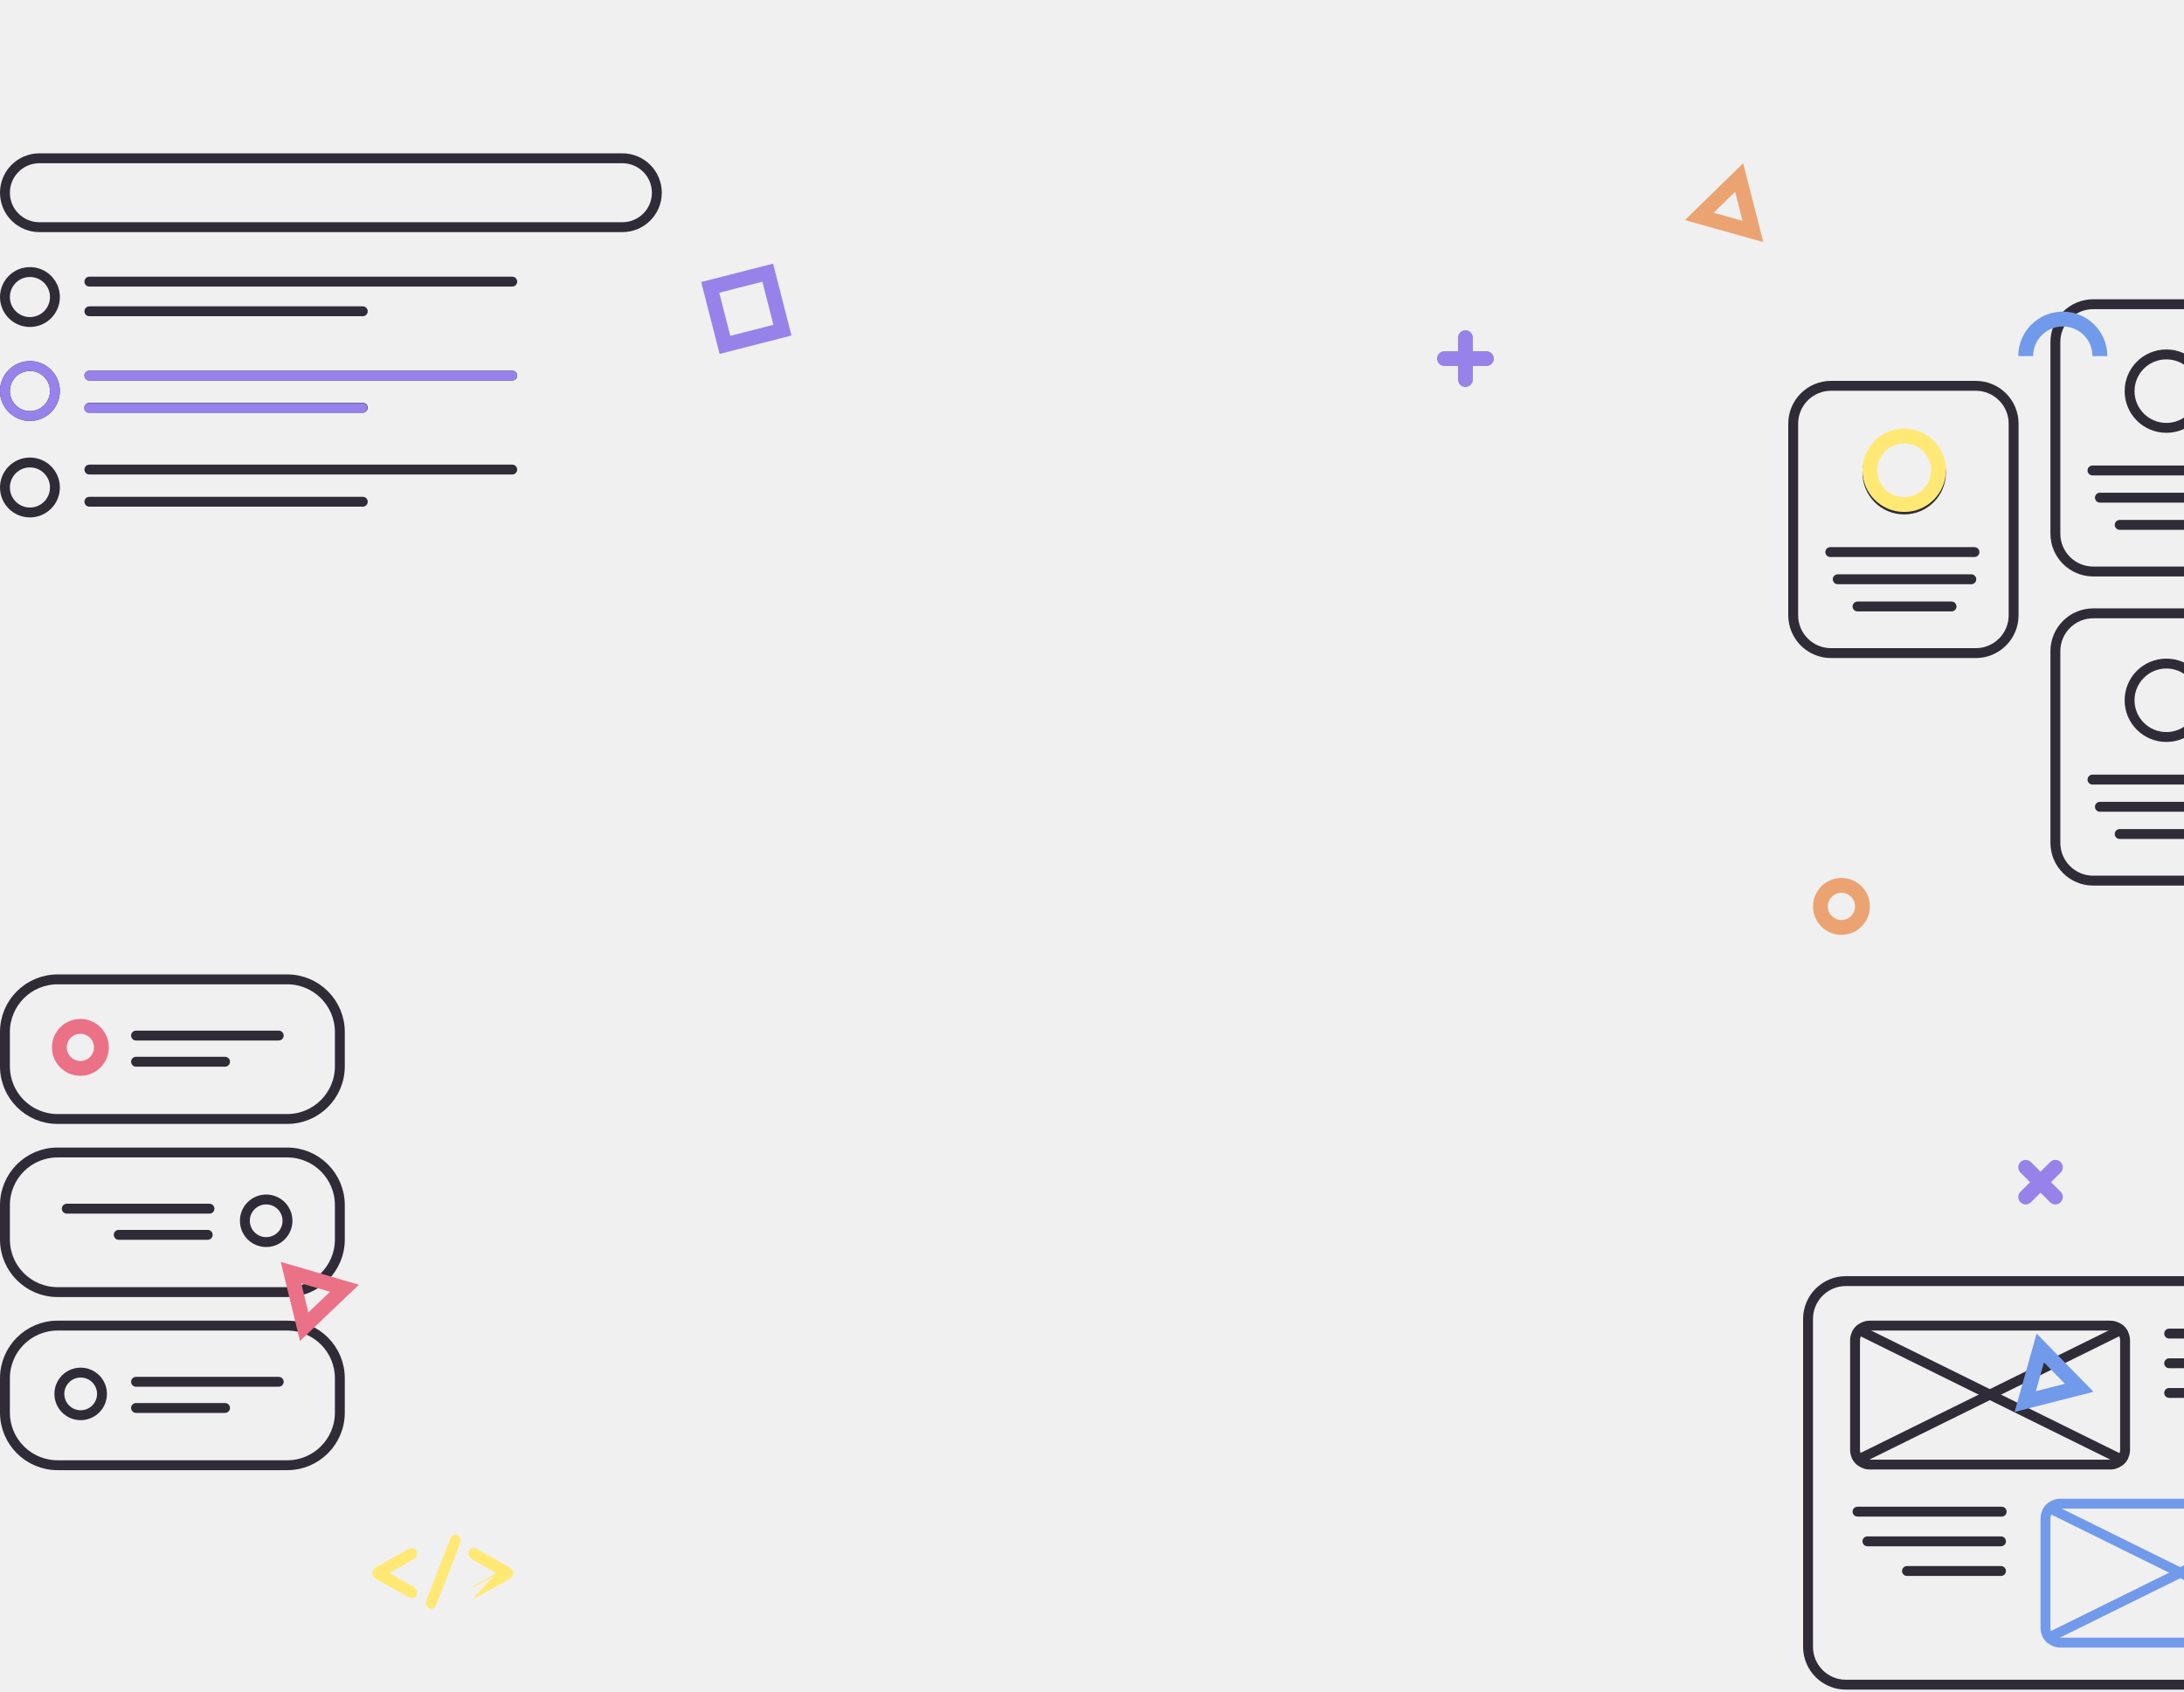
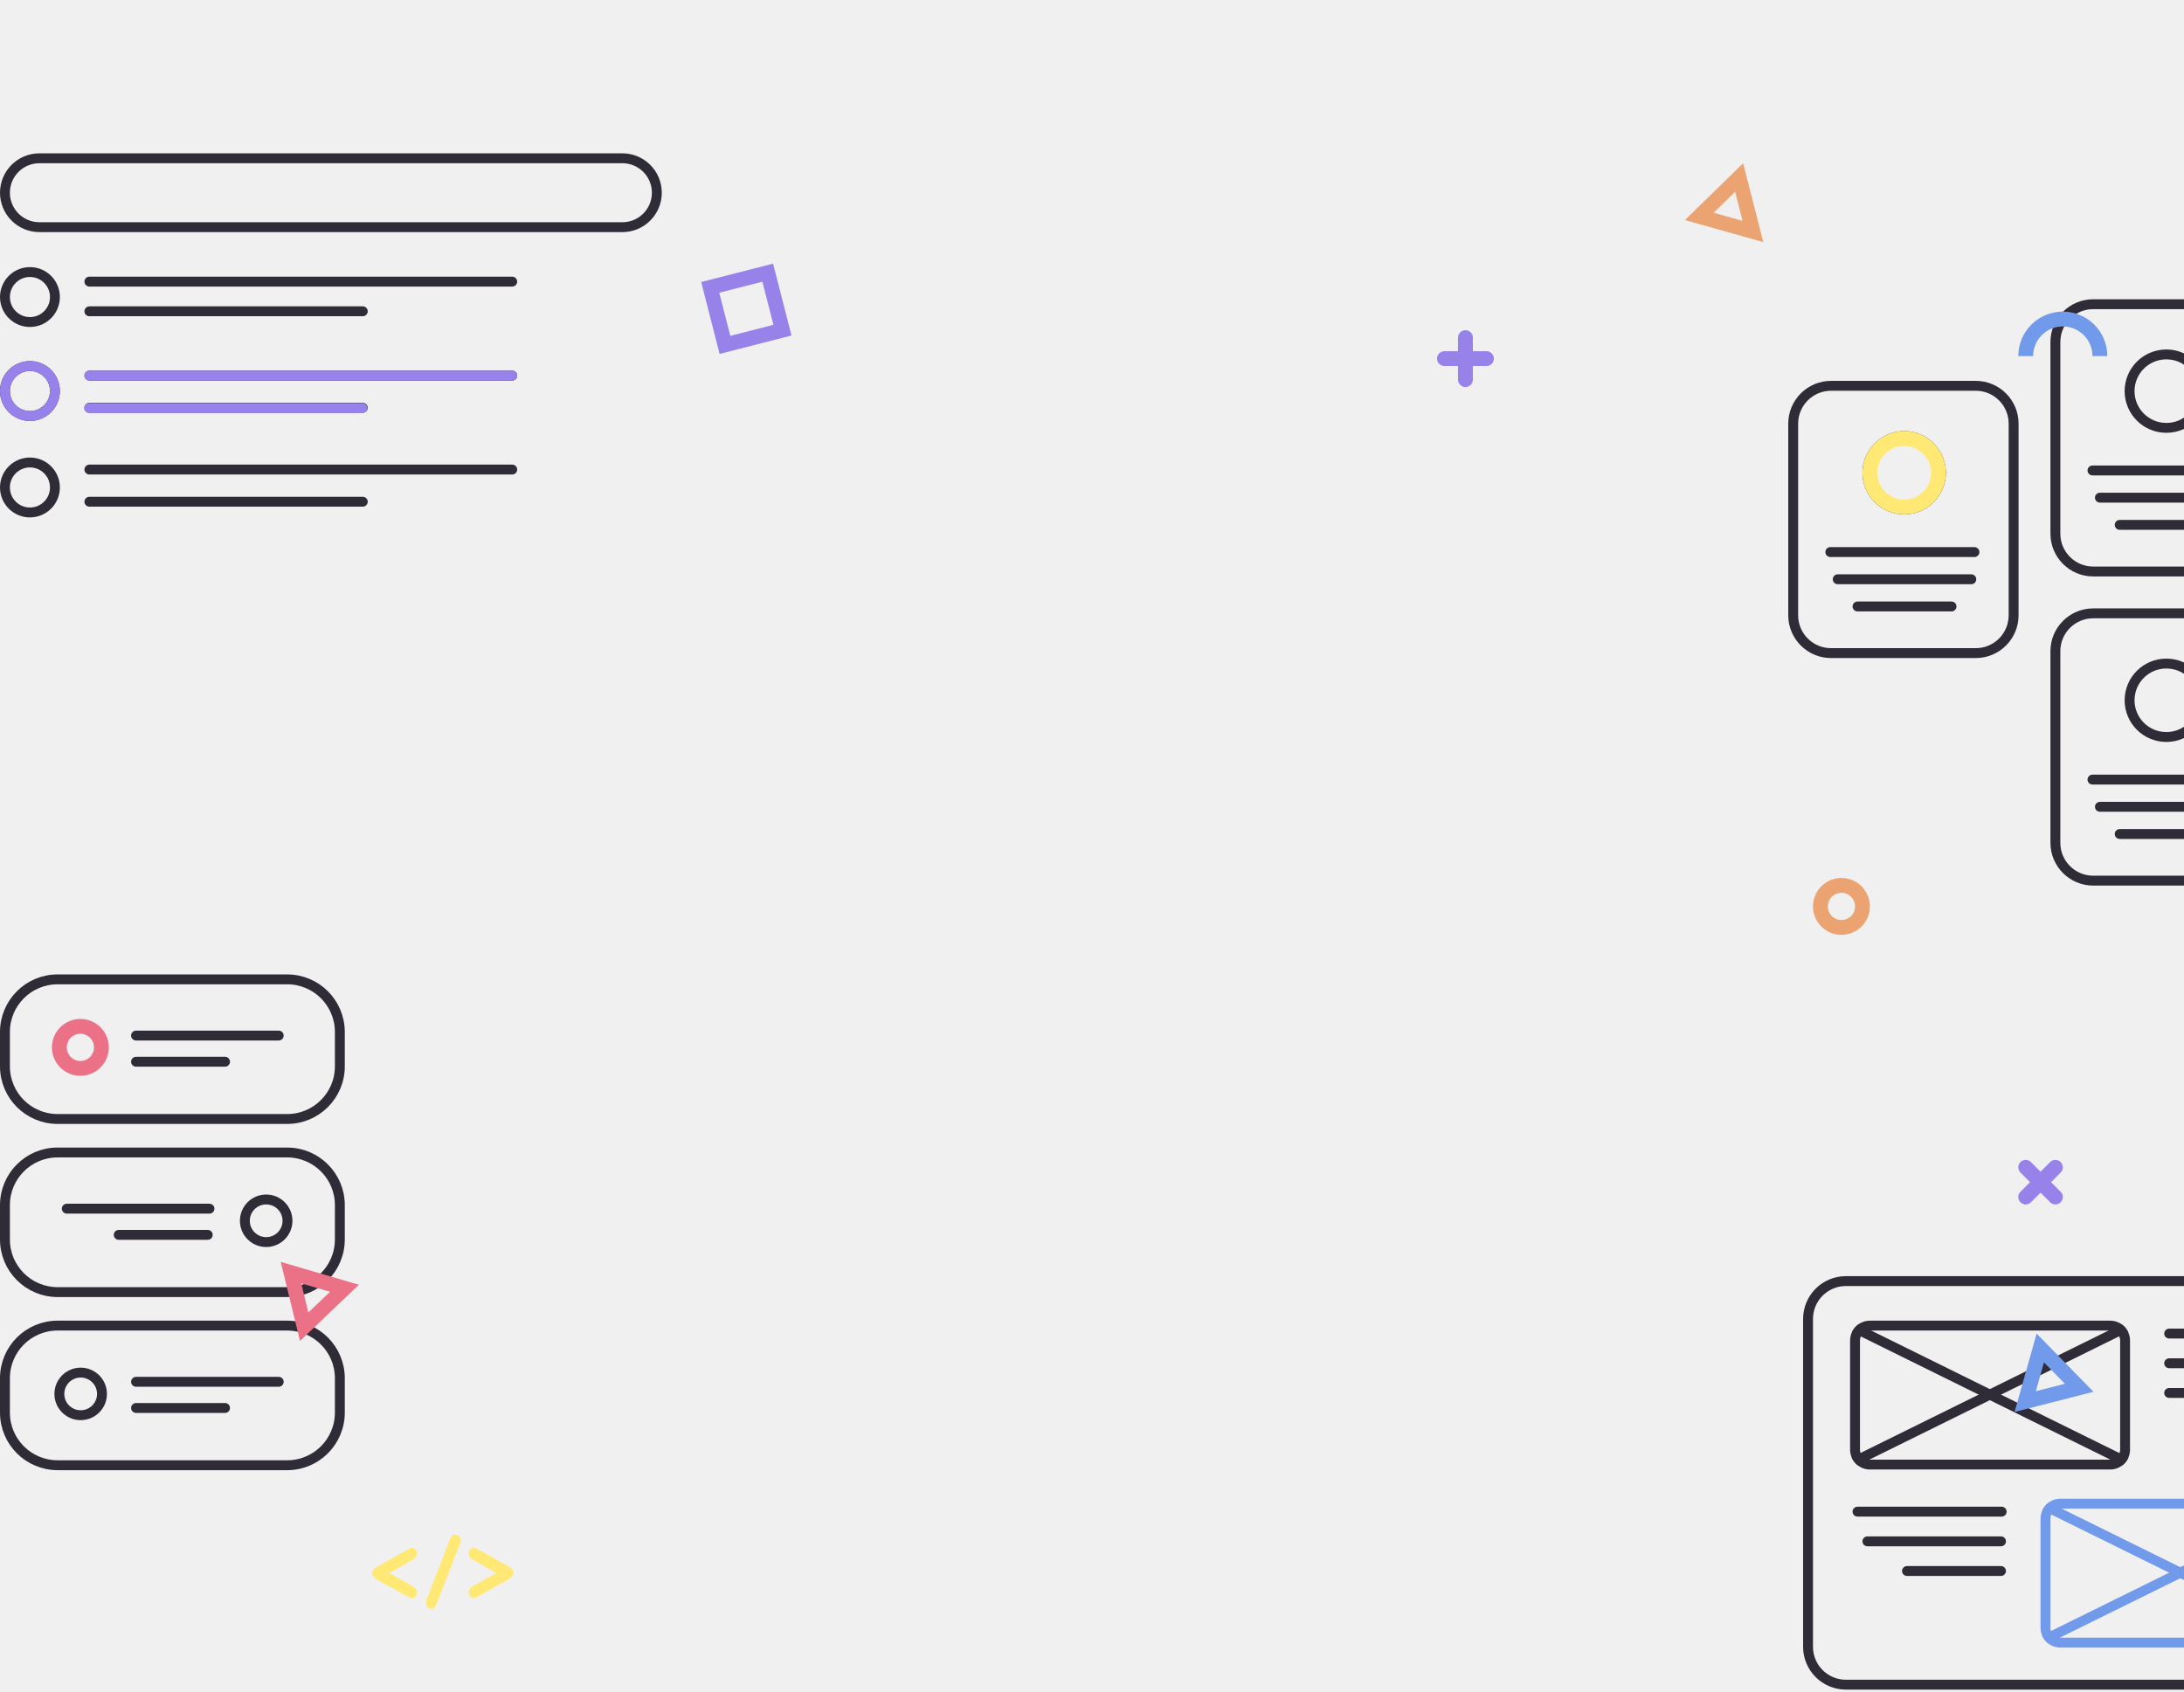
<svg xmlns="http://www.w3.org/2000/svg" width="883" height="684" viewBox="0 0 883 684" fill="none">
-   <rect x="731" y="518" width="227.176" height="163.186" rx="15.304" stroke="#302C37" stroke-width="4" />
-   <path d="M877 539.225H935.284" stroke="#302C37" stroke-width="4" stroke-linecap="round" stroke-linejoin="round" />
-   <path d="M751 611.225H809.284" stroke="#302C37" stroke-width="4" stroke-linecap="round" stroke-linejoin="round" />
-   <path d="M877 551.225H931.011" stroke="#302C37" stroke-width="4" stroke-linecap="round" stroke-linejoin="round" />
-   <path d="M755 623.225H809.011" stroke="#302C37" stroke-width="4" stroke-linecap="round" stroke-linejoin="round" />
-   <path d="M877 563.225H915.01" stroke="#302C37" stroke-width="4" stroke-linecap="round" stroke-linejoin="round" />
-   <path d="M771 635.225H809.01" stroke="#302C37" stroke-width="4" stroke-linecap="round" stroke-linejoin="round" />
-   <rect x="750" y="536" width="109.18" height="56.187" rx="6.026" stroke="#302C37" stroke-width="4" />
-   <mask id="mask0" mask-type="alpha" maskUnits="userSpaceOnUse" x="748" y="534" width="114" height="61">
-     <rect x="750" y="536" width="109.18" height="56.187" rx="6.026" fill="white" stroke="white" stroke-width="4" />
-   </mask>
-   <g mask="url(#mask0)">
-     <path d="M750 537L858.899 590.767" stroke="#302C37" stroke-width="4" stroke-linecap="square" />
-     <path d="M859 537L750.101 590.767" stroke="#302C37" stroke-width="4" stroke-linecap="square" />
+   <g clip-path="url(#clip0)">
+     <path d="M942.872 518H746.304C737.852 518 731 524.852 731 533.304V665.882C731 674.334 737.852 681.186 746.304 681.186H942.872C951.324 681.186 958.176 674.334 958.176 665.882V533.304C958.176 524.852 951.324 518 942.872 518Z" stroke="#302C37" stroke-width="4" />
+     <path d="M877 539.225H935.284" stroke="#302C37" stroke-width="4" stroke-linecap="round" stroke-linejoin="round" />
+     <path d="M751 611.225H809.284" stroke="#302C37" stroke-width="4" stroke-linecap="round" stroke-linejoin="round" />
+     <path d="M877 551.225H931.011" stroke="#302C37" stroke-width="4" stroke-linecap="round" stroke-linejoin="round" />
+     <path d="M755 623.225H809.011" stroke="#302C37" stroke-width="4" stroke-linecap="round" stroke-linejoin="round" />
+     <path d="M877 563.225H915.01" stroke="#302C37" stroke-width="4" stroke-linecap="round" stroke-linejoin="round" />
+     <path d="M771 635.225H809.01" stroke="#302C37" stroke-width="4" stroke-linecap="round" stroke-linejoin="round" />
+     <path d="M853.154 536H756.026C752.698 536 750 538.698 750 542.026V586.161C750 589.489 752.698 592.187 756.026 592.187H853.154C856.482 592.187 859.18 589.489 859.18 586.161V542.026C859.18 538.698 856.482 536 853.154 536Z" stroke="#302C37" stroke-width="4" />
+     <mask id="mask0" mask-type="alpha" maskUnits="userSpaceOnUse" x="748" y="534" width="114" height="61">
+       <path d="M853.154 536H756.026C752.698 536 750 538.698 750 542.026V586.161C750 589.489 752.698 592.187 756.026 592.187H853.154C856.482 592.187 859.18 589.489 859.18 586.161V542.026C859.18 538.698 856.482 536 853.154 536Z" fill="white" stroke="white" stroke-width="4" />
+     </mask>
+     <g mask="url(#mask0)">
+       <path d="M750 537L858.899 590.767" stroke="#302C37" stroke-width="4" stroke-linecap="square" />
+       <path d="M859 537L750.101 590.767" stroke="#302C37" stroke-width="4" stroke-linecap="square" />
+     </g>
+     <path d="M930.154 608H833.026C829.698 608 827 610.698 827 614.026V658.161C827 661.489 829.698 664.187 833.026 664.187H930.154C933.482 664.187 936.18 661.489 936.18 658.161V614.026C936.18 610.698 933.482 608 930.154 608Z" stroke="#719AEB" stroke-width="4" />
+     <mask id="mask1" mask-type="alpha" maskUnits="userSpaceOnUse" x="825" y="606" width="114" height="61">
+       <path d="M930.154 608H833.026C829.698 608 827 610.698 827 614.026V658.161C827 661.489 829.698 664.187 833.026 664.187H930.154C933.482 664.187 936.18 661.489 936.18 658.161V614.026C936.18 610.698 933.482 608 930.154 608Z" fill="white" stroke="white" stroke-width="4" />
+     </mask>
+     <g mask="url(#mask1)">
+       <path d="M827 609L935.899 662.767" stroke="#719AEB" stroke-width="4" stroke-linecap="square" />
+       <path d="M936 609L827.101 662.767" stroke="#719AEB" stroke-width="4" stroke-linecap="square" />
+     </g>
+     <path d="M904.809 248H846.304C837.852 248 831 254.852 831 263.304V340.778C831 349.23 837.852 356.082 846.304 356.082H904.809C913.261 356.082 920.113 349.23 920.113 340.778V263.304C920.113 254.852 913.261 248 904.809 248Z" stroke="#302C37" stroke-width="4" />
+     <path d="M875.89 298H875.846C867.647 298 861 291.353 861 283.154C861 274.955 867.647 268.308 875.846 268.308H875.89C884.09 268.308 890.736 274.955 890.736 283.154C890.736 291.353 884.09 298 875.89 298Z" stroke="#302C37" stroke-width="4" />
+     <path d="M846 315.225H904.284" stroke="#302C37" stroke-width="4" stroke-linecap="round" stroke-linejoin="round" />
+     <path d="M849 326.225H903.011" stroke="#302C37" stroke-width="4" stroke-linecap="round" stroke-linejoin="round" />
+     <path d="M857 337.225H895.01" stroke="#302C37" stroke-width="4" stroke-linecap="round" stroke-linejoin="round" />
+     <path d="M904.809 123H846.304C837.852 123 831 129.852 831 138.304V215.778C831 224.23 837.852 231.082 846.304 231.082H904.809C913.261 231.082 920.113 224.23 920.113 215.778V138.304C920.113 129.852 913.261 123 904.809 123Z" stroke="#302C37" stroke-width="4" />
+     <path d="M875.89 173H875.846C867.647 173 861 166.353 861 158.154C861 149.955 867.647 143.308 875.846 143.308H875.89C884.09 143.308 890.736 149.955 890.736 158.154C890.736 166.353 884.09 173 875.89 173Z" stroke="#302C37" stroke-width="4" />
+     <path d="M846 190.225H904.284" stroke="#302C37" stroke-width="4" stroke-linecap="round" stroke-linejoin="round" />
+     <path d="M849 201.225H903.011" stroke="#302C37" stroke-width="4" stroke-linecap="round" stroke-linejoin="round" />
+     <path d="M857 212.225H895.01" stroke="#302C37" stroke-width="4" stroke-linecap="round" stroke-linejoin="round" />
+     <path d="M798.809 156H740.304C731.852 156 725 162.852 725 171.304V248.778C725 257.23 731.852 264.082 740.304 264.082H798.809C807.261 264.082 814.113 257.23 814.113 248.778V171.304C814.113 162.852 807.261 156 798.809 156Z" stroke="#302C37" stroke-width="4" />
+     <path d="M769.89 206H769.846C761.647 206 755 199.353 755 191.154C755 182.955 761.647 176.308 769.846 176.308H769.89C778.09 176.308 784.736 182.955 784.736 191.154C784.736 199.353 778.09 206 769.89 206Z" stroke="#302C37" stroke-width="4" />
+     <path d="M740 223.225H798.284" stroke="#302C37" stroke-width="4" stroke-linecap="round" stroke-linejoin="round" />
+     <path d="M743 234.225H797.011" stroke="#302C37" stroke-width="4" stroke-linecap="round" stroke-linejoin="round" />
+     <path d="M751 245.225H789.01" stroke="#302C37" stroke-width="4" stroke-linecap="round" stroke-linejoin="round" />
+     <path d="M116.122 466H23.279C11.527 466 2 475.527 2 487.279V501.171C2 512.923 11.527 522.45 23.279 522.45H116.122C127.874 522.45 137.401 512.923 137.401 501.171V487.279C137.401 475.527 127.874 466 116.122 466Z" stroke="#302C37" stroke-width="4" stroke-linecap="round" stroke-linejoin="round" />
+     <path d="M27 488.72H84.689" stroke="#302C37" stroke-width="4" stroke-linecap="round" stroke-linejoin="round" />
+     <path fill-rule="evenodd" clip-rule="evenodd" d="M107.618 502.228C112.378 502.228 116.236 498.371 116.236 493.614C116.236 488.857 112.378 485 107.618 485C102.858 485 99 488.857 99 493.614C99 498.371 102.858 502.228 107.618 502.228Z" stroke="#302C37" stroke-width="4" stroke-linecap="round" stroke-linejoin="round" />
+     <path d="M48 499.302H83.986" stroke="#302C37" stroke-width="4" stroke-linecap="round" stroke-linejoin="round" />
+     <path d="M116.122 536H23.279C11.527 536 2 545.527 2 557.279V571.171C2 582.923 11.527 592.45 23.279 592.45H116.122C127.874 592.45 137.401 582.923 137.401 571.171V557.279C137.401 545.527 127.874 536 116.122 536Z" stroke="#302C37" stroke-width="4" stroke-linecap="round" stroke-linejoin="round" />
+     <path d="M55 558.72H112.689" stroke="#302C37" stroke-width="4" stroke-linecap="round" stroke-linejoin="round" />
+     <path fill-rule="evenodd" clip-rule="evenodd" d="M32.618 572.228C37.378 572.228 41.236 568.371 41.236 563.614C41.236 558.857 37.378 555 32.618 555C27.858 555 24 558.857 24 563.614C24 568.371 27.858 572.228 32.618 572.228Z" stroke="#302C37" stroke-width="4" stroke-linecap="round" stroke-linejoin="round" />
+     <path d="M55 569.302H90.986" stroke="#302C37" stroke-width="4" stroke-linecap="round" stroke-linejoin="round" />
+     <path d="M116.122 396H23.279C11.527 396 2 405.527 2 417.279V431.171C2 442.923 11.527 452.45 23.279 452.45H116.122C127.874 452.45 137.401 442.923 137.401 431.171V417.279C137.401 405.527 127.874 396 116.122 396Z" stroke="#302C37" stroke-width="4" stroke-linecap="round" stroke-linejoin="round" />
+     <path d="M55 418.72H112.689" stroke="#302C37" stroke-width="4" stroke-linecap="round" stroke-linejoin="round" />
+     <path d="M55 429.302H90.986" stroke="#302C37" stroke-width="4" stroke-linecap="round" stroke-linejoin="round" />
+     <path d="M12.104 148H12.104C6.524 148 2 152.524 2 158.104V158.107C2 163.687 6.524 168.211 12.104 168.211H12.104C17.684 168.211 22.208 163.687 22.208 158.107V158.104C22.208 152.524 17.684 148 12.104 148Z" stroke="#302C37" stroke-width="4" stroke-linecap="round" stroke-linejoin="round" />
+     <path d="M36.138 151.867H207.097" stroke="#302C37" stroke-width="4" stroke-linecap="round" stroke-linejoin="round" />
+     <path d="M36.138 164.867H146.673" stroke="#302C37" stroke-width="4" stroke-linecap="round" stroke-linejoin="round" />
+     <path d="M12.104 187H12.104C6.524 187 2 191.524 2 197.104V197.107C2 202.687 6.524 207.211 12.104 207.211H12.104C17.684 207.211 22.208 202.687 22.208 197.107V197.104C22.208 191.524 17.684 187 12.104 187Z" stroke="#302C37" stroke-width="4" stroke-linecap="round" stroke-linejoin="round" />
+     <path d="M36.138 189.867H207.097" stroke="#302C37" stroke-width="4" stroke-linecap="round" stroke-linejoin="round" />
+     <path d="M36.138 202.867H146.673" stroke="#302C37" stroke-width="4" stroke-linecap="round" stroke-linejoin="round" />
+     <path d="M251.637 64H15.928C8.236 64 2 70.236 2 77.928C2 85.62 8.236 91.856 15.928 91.856H251.637C259.329 91.856 265.565 85.62 265.565 77.928C265.565 70.236 259.329 64 251.637 64Z" stroke="#302C37" stroke-width="4" stroke-linecap="round" stroke-linejoin="round" />
+     <path d="M12.104 110H12.104C6.524 110 2 114.524 2 120.104V120.106C2 125.687 6.524 130.211 12.104 130.211H12.104C17.684 130.211 22.208 125.687 22.208 120.106V120.104C22.208 114.524 17.684 110 12.104 110Z" stroke="#302C37" stroke-width="4" stroke-linecap="round" stroke-linejoin="round" />
+     <path d="M36.138 113.867H207.097" stroke="#302C37" stroke-width="4" stroke-linecap="round" stroke-linejoin="round" />
+     <path d="M36.138 125.867H146.673" stroke="#302C37" stroke-width="4" stroke-linecap="round" stroke-linejoin="round" />
+     <path d="M310.403 110.252L287.151 116.199L293.098 139.451L316.35 133.504L310.403 110.252Z" stroke="#9782EA" stroke-width="6" />
+     <path d="M166.647 641.595L156.932 636.05L166.648 630.505L166.649 630.504C167.221 630.173 167.649 629.828 167.906 629.462C168.177 629.08 168.309 628.637 168.309 628.143C168.309 627.577 168.163 627.093 167.848 626.715C167.529 626.331 167.1 626.14 166.586 626.14C166.402 626.14 166.202 626.186 165.992 626.265C165.771 626.336 165.45 626.489 165.04 626.711L165.037 626.712L152.723 633.613L152.709 633.621L152.695 633.631L152.585 633.714C151.416 634.363 150.75 635.16 150.75 636.125C150.75 637.078 151.393 637.86 152.522 638.488L152.531 638.492L152.539 638.496C152.672 638.558 152.76 638.603 152.81 638.633L152.817 638.637L165.038 645.407L165.04 645.408C165.366 645.585 165.649 645.717 165.884 645.798L165.887 645.799C166.133 645.88 166.367 645.923 166.586 645.923C167.1 645.923 167.529 645.732 167.848 645.348C168.163 644.97 168.309 644.486 168.309 643.92C168.309 643.429 168.184 642.997 167.921 642.637C167.663 642.271 167.229 641.926 166.647 641.595ZM173.109 649.636L173.111 649.639C173.526 650.04 174.01 650.25 174.557 650.25C174.964 650.25 175.31 650.064 175.587 649.731C175.852 649.411 176.123 648.868 176.403 648.131L185.49 624.728V624.727C185.667 624.277 185.791 623.917 185.857 623.653C185.923 623.387 185.957 623.13 185.957 622.884C185.957 622.284 185.745 621.771 185.323 621.361C184.91 620.961 184.431 620.75 183.893 620.75C183.486 620.75 183.14 620.936 182.863 621.269C182.597 621.589 182.322 622.145 182.031 622.906L172.96 646.27L172.93 646.342L172.927 646.352C172.647 647.112 172.492 647.708 172.492 648.116C172.492 648.714 172.697 649.226 173.109 649.636Z" fill="#FFE974" stroke="#FFE974" stroke-width="0.5" />
+     <path d="M201.127 636.013L191.412 630.468C190.83 630.137 190.396 629.792 190.138 629.426C189.875 629.066 189.75 628.634 189.75 628.143C189.75 627.577 189.896 627.093 190.211 626.715C190.53 626.331 190.959 626.14 191.473 626.14C191.692 626.14 191.926 626.183 192.172 626.264L192.175 626.265C192.41 626.346 192.693 626.478 193.019 626.655L193.021 626.656L205.242 633.426L205.249 633.43C205.299 633.46 205.387 633.505 205.52 633.567L205.528 633.571L205.537 633.575C206.666 634.203 207.309 634.985 207.309 635.938C207.309 636.903 206.643 637.7 205.474 638.349L205.364 638.432L205.35 638.442L205.336 638.45L193.022 645.351L193.019 645.352C192.609 645.574 192.288 645.727 192.067 645.798C191.857 645.877 191.657 645.923 191.473 645.923C190.959 645.923 190.53 645.732 190.211 645.348C189.896 644.97 189.75 644.486 189.75 643.92C189.75 643.426 189.882 642.983 190.153 642.601C190.41 642.235 190.838 641.89 191.41 641.559L191.411 641.558L201.127 636.013Z" fill="#FFE974" stroke="#FFE974" stroke-width="0.5" />
+     <path d="M708.713 93.587L687.034 87.503L703.143 71.77L708.713 93.587Z" stroke="#EBA471" stroke-width="6" />
+     <path d="M818.81 566.713L824.894 545.034L840.626 561.142L818.81 566.713Z" stroke="#719AEB" stroke-width="6" />
+     <path d="M122.982 536.452L117.653 514.575L139.263 520.898L122.982 536.452Z" stroke="#EB7187" stroke-width="6" />
+     <path d="M41 423.5C41 428.194 37.194 432 32.5 432C27.806 432 24 428.194 24 423.5C24 418.806 27.806 415 32.5 415C37.194 415 41 418.806 41 423.5Z" stroke="#EB7187" stroke-width="6" />
+     <path d="M753 366.5C753 371.194 749.194 375 744.5 375C739.806 375 736 371.194 736 366.5C736 361.805 739.806 358 744.5 358C749.194 358 753 361.805 753 366.5Z" stroke="#EBA471" stroke-width="6" />
+     <path d="M849 144C849 135.716 842.284 129 834 129C825.716 129 819 135.716 819 144" stroke="#719AEB" stroke-width="6" />
+     <path d="M831 472L819 484" stroke="#9782EA" stroke-width="6" stroke-linecap="round" stroke-linejoin="round" />
+     <path d="M819 472L831 484" stroke="#9782EA" stroke-width="6" stroke-linecap="round" stroke-linejoin="round" />
+     <path d="M592.485 136.515V153.485" stroke="#9782EA" stroke-width="6" stroke-linecap="round" stroke-linejoin="round" />
+     <path d="M584 145H600.971" stroke="#9782EA" stroke-width="6" stroke-linecap="round" stroke-linejoin="round" />
+     <path d="M36.138 151.867H207.097" stroke="#9682EA" stroke-width="4" stroke-linecap="round" stroke-linejoin="round" />
+     <path d="M36 165H146.535" stroke="#9682EA" stroke-width="4" stroke-linecap="round" stroke-linejoin="round" />
+     <path d="M12.104 148H12.104C6.524 148 2 152.524 2 158.104V158.107C2 163.687 6.524 168.211 12.104 168.211H12.104C17.684 168.211 22.208 163.687 22.208 158.107V158.104C22.208 152.524 17.684 148 12.104 148Z" stroke="#9682EA" stroke-width="4" stroke-linecap="round" stroke-linejoin="round" />
+     <path d="M769.89 205H769.846C762.199 205 756 198.801 756 191.154C756 183.507 762.199 177.308 769.846 177.308H769.89C777.537 177.308 783.736 183.507 783.736 191.154C783.736 198.801 777.537 205 769.89 205Z" stroke="#FFE974" stroke-width="6" />
  </g>
-   <rect x="827" y="608" width="109.18" height="56.187" rx="6.026" stroke="#719AEB" stroke-width="4" />
-   <mask id="mask1" mask-type="alpha" maskUnits="userSpaceOnUse" x="825" y="605" width="114" height="62">
-     <rect x="827" y="608" width="109.18" height="56.187" rx="6.026" fill="white" stroke="white" stroke-width="4" />
-   </mask>
-   <g mask="url(#mask1)">
-     <path d="M827 609L935.899 662.767" stroke="#719AEB" stroke-width="4" stroke-linecap="square" />
-     <path d="M936 609L827.101 662.767" stroke="#719AEB" stroke-width="4" stroke-linecap="square" />
-   </g>
-   <rect x="831" y="248" width="89.113" height="108.082" rx="15.304" stroke="#302C37" stroke-width="4" />
-   <rect x="2" y="-2" width="29.736" height="29.692" rx="14.846" transform="matrix(1 0 0 -1 859 296)" stroke="#302C37" stroke-width="4" />
-   <path d="M846 315.225H904.284" stroke="#302C37" stroke-width="4" stroke-linecap="round" stroke-linejoin="round" />
-   <path d="M849 326.225H903.011" stroke="#302C37" stroke-width="4" stroke-linecap="round" stroke-linejoin="round" />
-   <path d="M857 337.225H895.01" stroke="#302C37" stroke-width="4" stroke-linecap="round" stroke-linejoin="round" />
-   <rect x="831" y="123" width="89.113" height="108.082" rx="15.304" stroke="#302C37" stroke-width="4" />
-   <rect x="2" y="-2" width="29.736" height="29.692" rx="14.846" transform="matrix(1 0 0 -1 859 171)" stroke="#302C37" stroke-width="4" />
-   <path d="M846 190.225H904.284" stroke="#302C37" stroke-width="4" stroke-linecap="round" stroke-linejoin="round" />
-   <path d="M849 201.225H903.011" stroke="#302C37" stroke-width="4" stroke-linecap="round" stroke-linejoin="round" />
-   <path d="M857 212.225H895.01" stroke="#302C37" stroke-width="4" stroke-linecap="round" stroke-linejoin="round" />
-   <rect x="725" y="156" width="89.113" height="108.082" rx="15.304" stroke="#302C37" stroke-width="4" />
-   <rect x="2" y="-2" width="29.736" height="29.692" rx="14.846" transform="matrix(1 0 0 -1 753 204)" stroke="#302C37" stroke-width="4" />
-   <path d="M740 223.225H798.284" stroke="#302C37" stroke-width="4" stroke-linecap="round" stroke-linejoin="round" />
-   <path d="M743 234.225H797.011" stroke="#302C37" stroke-width="4" stroke-linecap="round" stroke-linejoin="round" />
-   <path d="M751 245.225H789.01" stroke="#302C37" stroke-width="4" stroke-linecap="round" stroke-linejoin="round" />
-   <rect x="2" y="466" width="135.401" height="56.45" rx="21.279" stroke="#302C37" stroke-width="4" stroke-linecap="round" stroke-linejoin="round" />
-   <path d="M27 488.72H84.689" stroke="#302C37" stroke-width="4" stroke-linecap="round" stroke-linejoin="round" />
-   <path fill-rule="evenodd" clip-rule="evenodd" d="M107.618 502.228C112.378 502.228 116.236 498.371 116.236 493.614C116.236 488.857 112.378 485 107.618 485C102.858 485 99 488.857 99 493.614C99 498.371 102.858 502.228 107.618 502.228Z" stroke="#302C37" stroke-width="4" stroke-linecap="round" stroke-linejoin="round" />
-   <path d="M48 499.302H83.986" stroke="#302C37" stroke-width="4" stroke-linecap="round" stroke-linejoin="round" />
-   <rect x="2" y="536" width="135.401" height="56.45" rx="21.279" stroke="#302C37" stroke-width="4" stroke-linecap="round" stroke-linejoin="round" />
-   <path d="M55 558.72H112.689" stroke="#302C37" stroke-width="4" stroke-linecap="round" stroke-linejoin="round" />
-   <path fill-rule="evenodd" clip-rule="evenodd" d="M32.618 572.228C37.378 572.228 41.236 568.371 41.236 563.614C41.236 558.857 37.378 555 32.618 555C27.858 555 24 558.857 24 563.614C24 568.371 27.858 572.228 32.618 572.228Z" stroke="#302C37" stroke-width="4" stroke-linecap="round" stroke-linejoin="round" />
-   <path d="M55 569.302H90.986" stroke="#302C37" stroke-width="4" stroke-linecap="round" stroke-linejoin="round" />
-   <rect x="2" y="396" width="135.401" height="56.45" rx="21.279" stroke="#302C37" stroke-width="4" stroke-linecap="round" stroke-linejoin="round" />
-   <path d="M55 418.72H112.689" stroke="#302C37" stroke-width="4" stroke-linecap="round" stroke-linejoin="round" />
-   <path d="M55 429.302H90.986" stroke="#302C37" stroke-width="4" stroke-linecap="round" stroke-linejoin="round" />
-   <rect x="2" y="148" width="20.208" height="20.211" rx="10.104" stroke="#302C37" stroke-width="4" stroke-linecap="round" stroke-linejoin="round" />
-   <path d="M36.138 151.867H207.097" stroke="#302C37" stroke-width="4" stroke-linecap="round" stroke-linejoin="round" />
-   <path d="M36.138 164.867H146.673" stroke="#302C37" stroke-width="4" stroke-linecap="round" stroke-linejoin="round" />
-   <rect x="2" y="187" width="20.208" height="20.211" rx="10.104" stroke="#302C37" stroke-width="4" stroke-linecap="round" stroke-linejoin="round" />
-   <path d="M36.138 189.867H207.097" stroke="#302C37" stroke-width="4" stroke-linecap="round" stroke-linejoin="round" />
-   <path d="M36.138 202.867H146.673" stroke="#302C37" stroke-width="4" stroke-linecap="round" stroke-linejoin="round" />
-   <rect x="2" y="64" width="263.565" height="27.856" rx="13.928" stroke="#302C37" stroke-width="4" stroke-linecap="round" stroke-linejoin="round" />
-   <rect x="2" y="110" width="20.208" height="20.211" rx="10.104" stroke="#302C37" stroke-width="4" stroke-linecap="round" stroke-linejoin="round" />
-   <path d="M36.138 113.867H207.097" stroke="#302C37" stroke-width="4" stroke-linecap="round" stroke-linejoin="round" />
-   <path d="M36.138 125.867H146.673" stroke="#302C37" stroke-width="4" stroke-linecap="round" stroke-linejoin="round" />
-   <rect x="287.151" y="116.199" width="24" height="24" transform="rotate(-14.3461 287.151 116.199)" stroke="#9782EA" stroke-width="6" />
-   <path d="M201.098 636.05L191.368 630.505L191.365 630.503C190.803 630.171 190.378 629.827 190.112 629.466L190.106 629.458L190.106 629.458C189.848 629.077 189.722 628.635 189.722 628.143C189.722 627.579 189.862 627.097 190.164 626.718C190.473 626.333 190.893 626.14 191.399 626.14C191.6 626.14 191.815 626.185 192.04 626.266C192.277 626.347 192.596 626.498 192.99 626.71L192.995 626.712L192.995 626.713L205.277 633.613L205.291 633.621L205.305 633.631L205.415 633.714C206.584 634.363 207.25 635.16 207.25 636.125C207.25 637.088 206.607 637.867 205.473 638.482C205.377 638.551 205.284 638.608 205.201 638.644L192.948 645.406C192.948 645.407 192.947 645.407 192.947 645.407C192.63 645.585 192.346 645.717 192.099 645.798C192.098 645.799 192.098 645.799 192.097 645.799L201.098 636.05ZM201.098 636.05L191.368 641.595L201.098 636.05ZM166.647 641.595L156.932 636.05L166.648 630.505L166.649 630.504C167.221 630.173 167.649 629.828 167.906 629.462C168.177 629.08 168.309 628.637 168.309 628.143C168.309 627.577 168.163 627.093 167.848 626.715C167.529 626.331 167.1 626.14 166.586 626.14C166.402 626.14 166.202 626.186 165.992 626.265C165.771 626.336 165.45 626.489 165.04 626.711L165.04 626.711L165.037 626.712L152.723 633.613L152.709 633.621L152.695 633.631L152.585 633.714C151.416 634.363 150.75 635.16 150.75 636.125C150.75 637.078 151.393 637.86 152.522 638.488L152.531 638.492L152.539 638.496C152.672 638.558 152.76 638.603 152.81 638.633L152.81 638.633L152.817 638.637L165.038 645.407L165.04 645.408C165.366 645.585 165.649 645.717 165.884 645.798L165.887 645.799C166.133 645.88 166.367 645.923 166.586 645.923C167.1 645.923 167.529 645.732 167.848 645.348C168.163 644.97 168.309 644.486 168.309 643.92C168.309 643.429 168.184 642.997 167.921 642.637C167.663 642.271 167.229 641.926 166.647 641.595ZM173.109 649.636L173.111 649.639C173.526 650.04 174.01 650.25 174.557 650.25C174.964 650.25 175.31 650.064 175.587 649.731C175.852 649.411 176.123 648.868 176.403 648.131C176.403 648.131 176.403 648.131 176.403 648.131L185.49 624.728C185.49 624.728 185.49 624.728 185.49 624.727C185.667 624.277 185.791 623.917 185.857 623.653C185.923 623.387 185.957 623.13 185.957 622.884C185.957 622.284 185.745 621.771 185.323 621.361C184.91 620.961 184.431 620.75 183.893 620.75C183.486 620.75 183.14 620.936 182.863 621.269C182.597 621.589 182.322 622.145 182.031 622.906C182.031 622.906 182.031 622.906 182.031 622.906L172.96 646.27L172.93 646.342L172.93 646.342L172.927 646.352C172.647 647.112 172.492 647.708 172.492 648.116C172.492 648.714 172.697 649.226 173.109 649.636Z" fill="#FFE974" stroke="#FFE974" stroke-width="0.5" />
-   <path d="M708.713 93.587L687.034 87.503L703.143 71.77L708.713 93.587Z" stroke="#EBA471" stroke-width="6" />
-   <path d="M818.81 566.713L824.894 545.034L840.626 561.142L818.81 566.713Z" stroke="#719AEB" stroke-width="6" />
-   <path d="M122.982 536.452L117.653 514.575L139.263 520.898L122.982 536.452Z" stroke="#EB7187" stroke-width="6" />
-   <path d="M41 423.5C41 428.194 37.194 432 32.5 432C27.806 432 24 428.194 24 423.5C24 418.806 27.806 415 32.5 415C37.194 415 41 418.806 41 423.5Z" stroke="#EB7187" stroke-width="6" />
-   <path d="M753 366.5C753 371.194 749.194 375 744.5 375C739.806 375 736 371.194 736 366.5C736 361.805 739.806 358 744.5 358C749.194 358 753 361.805 753 366.5Z" stroke="#EBA471" stroke-width="6" />
-   <path d="M849 144C849 135.716 842.284 129 834 129C825.716 129 819 135.716 819 144" stroke="#719AEB" stroke-width="6" />
-   <path d="M831 472L819 484" stroke="#9782EA" stroke-width="6" stroke-linecap="round" stroke-linejoin="round" />
-   <path d="M819 472L831 484" stroke="#9782EA" stroke-width="6" stroke-linecap="round" stroke-linejoin="round" />
-   <path d="M592.485 136.515L592.485 153.485" stroke="#9782EA" stroke-width="6" stroke-linecap="round" stroke-linejoin="round" />
-   <path d="M584 145L600.971 145" stroke="#9782EA" stroke-width="6" stroke-linecap="round" stroke-linejoin="round" />
-   <path d="M36.138 151.867H207.097" stroke="#9682EA" stroke-width="4" stroke-linecap="round" stroke-linejoin="round" />
-   <path d="M36 165H146.535" stroke="#9682EA" stroke-width="4" stroke-linecap="round" stroke-linejoin="round" />
-   <rect x="2" y="148" width="20.208" height="20.211" rx="10.104" stroke="#9682EA" stroke-width="4" stroke-linecap="round" stroke-linejoin="round" />
-   <rect x="3" y="-3" width="27.736" height="27.692" rx="13.846" transform="matrix(1 0 0 -1 753 201)" stroke="#FFE974" stroke-width="6" />
+   <defs>
+     <clipPath id="clip0">
+       <rect width="883" height="684" fill="white" />
+     </clipPath>
+   </defs>
</svg>
